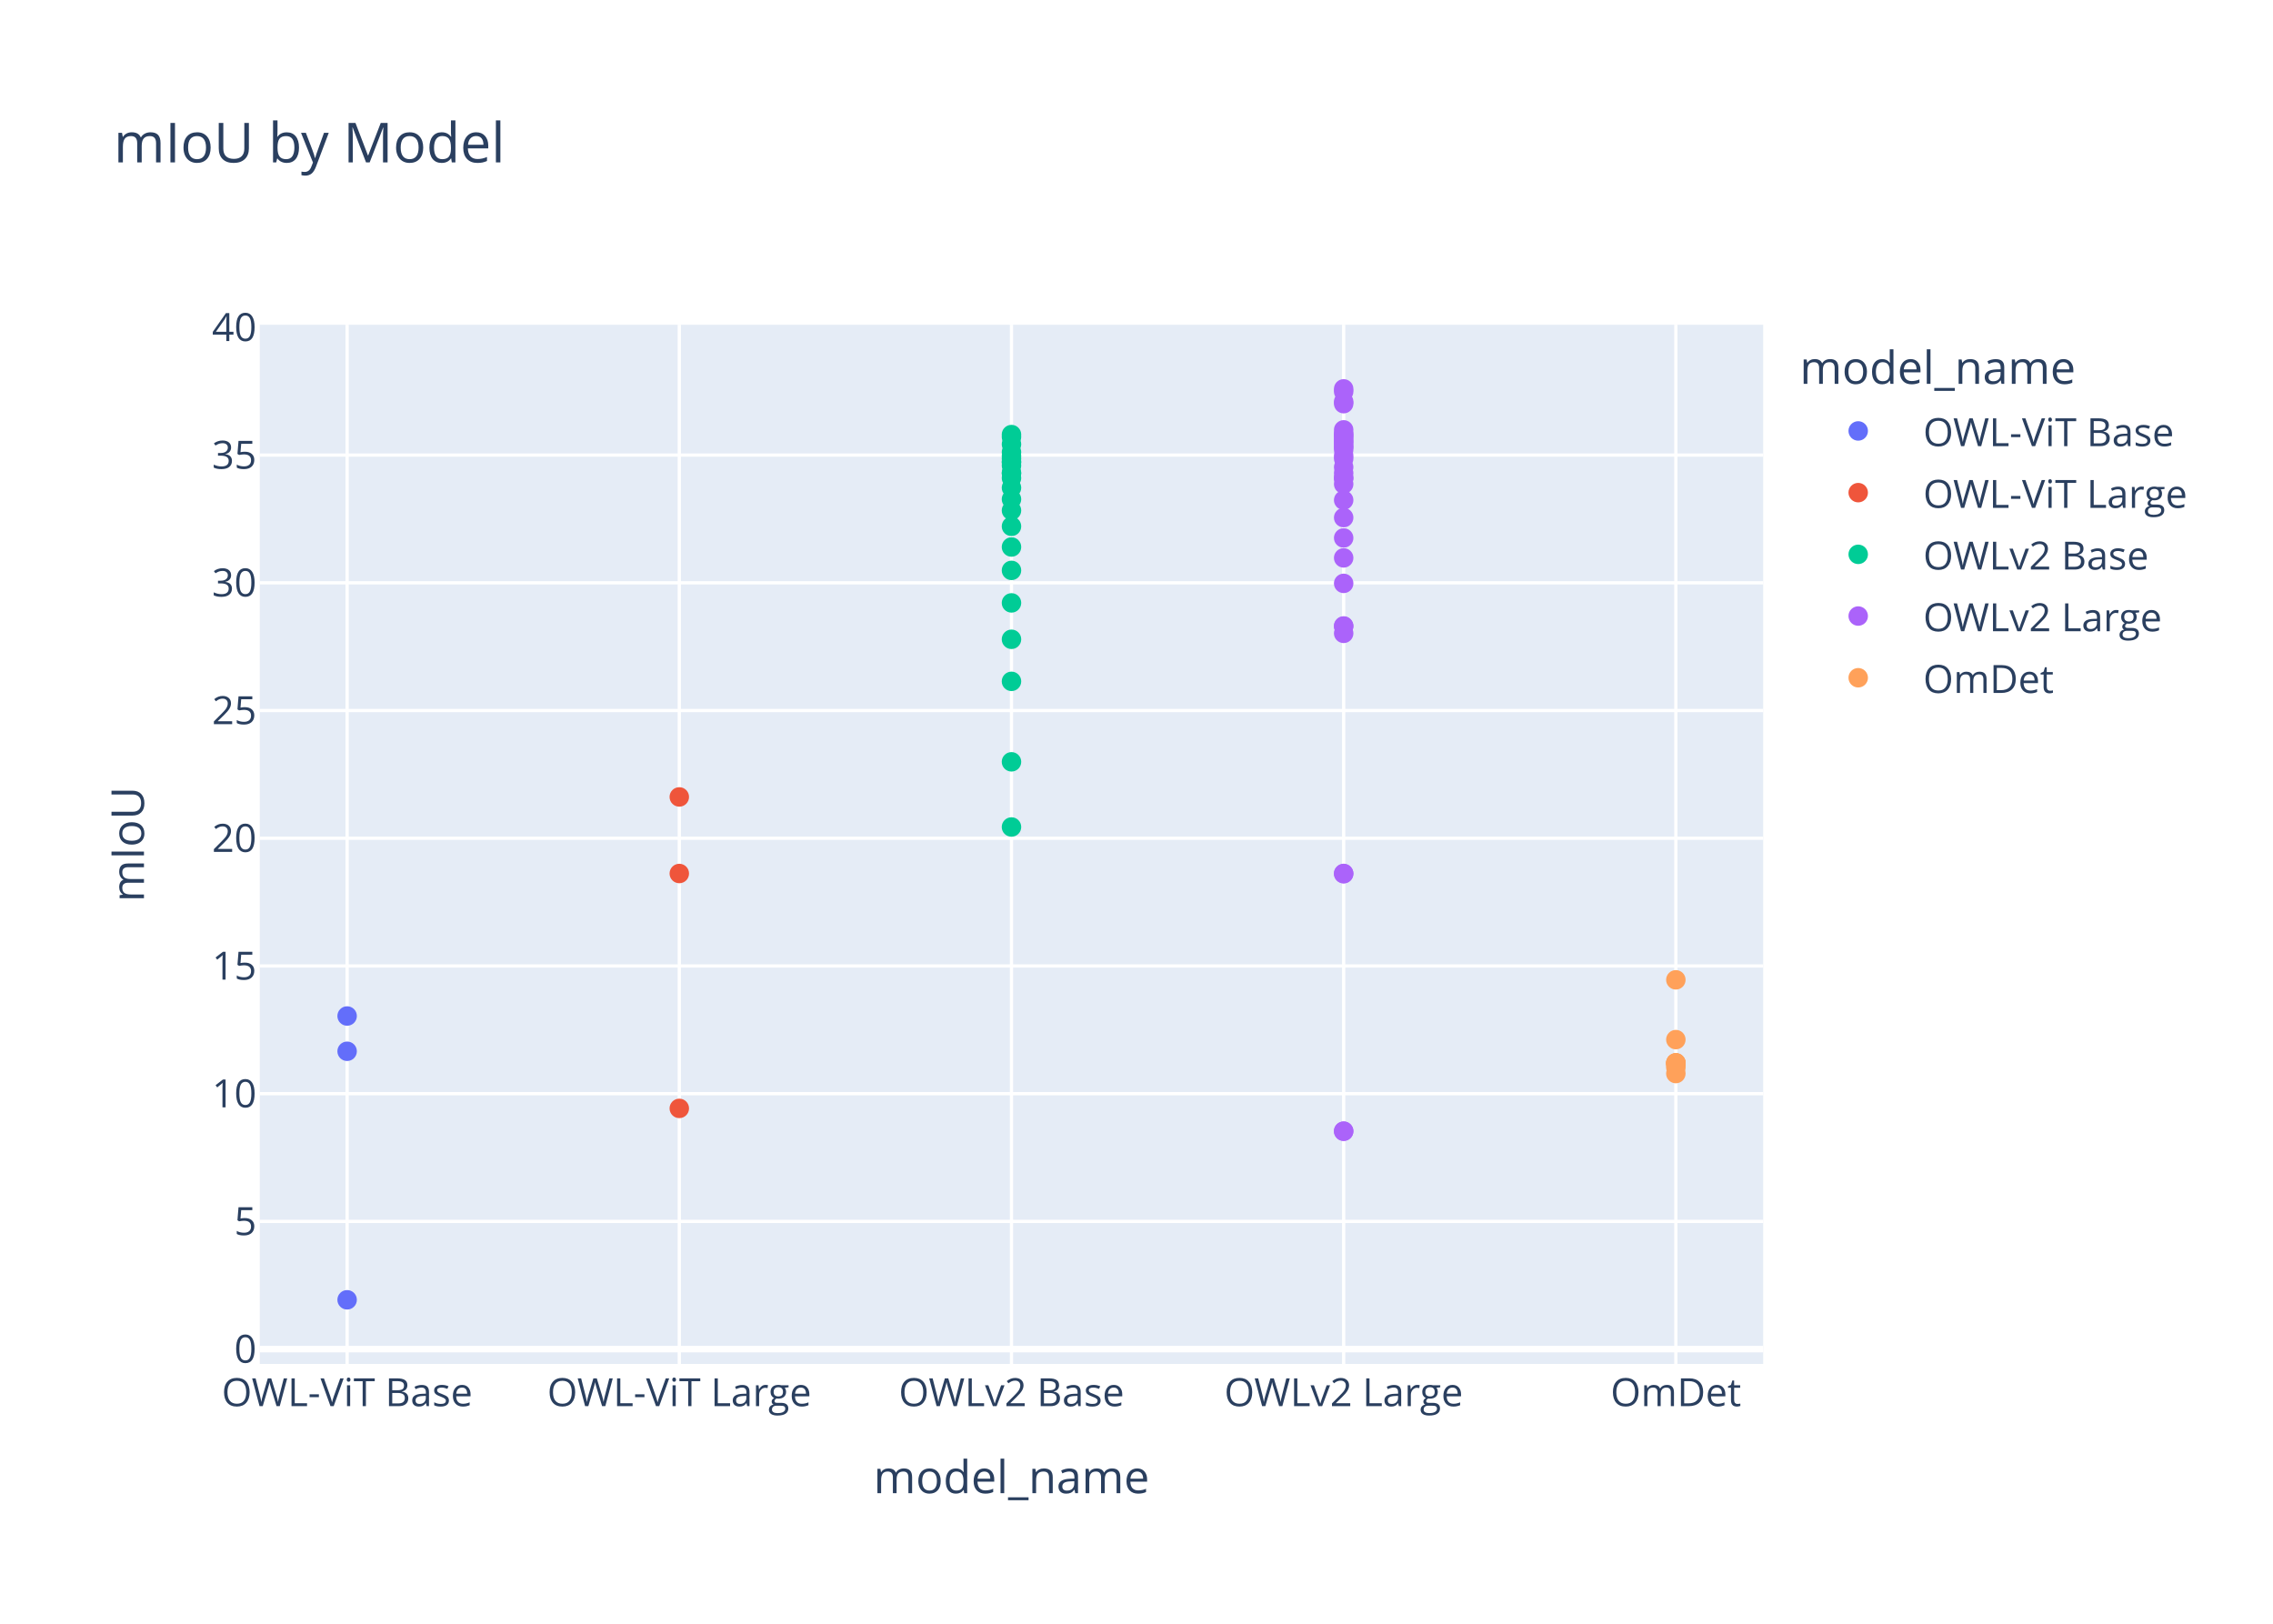
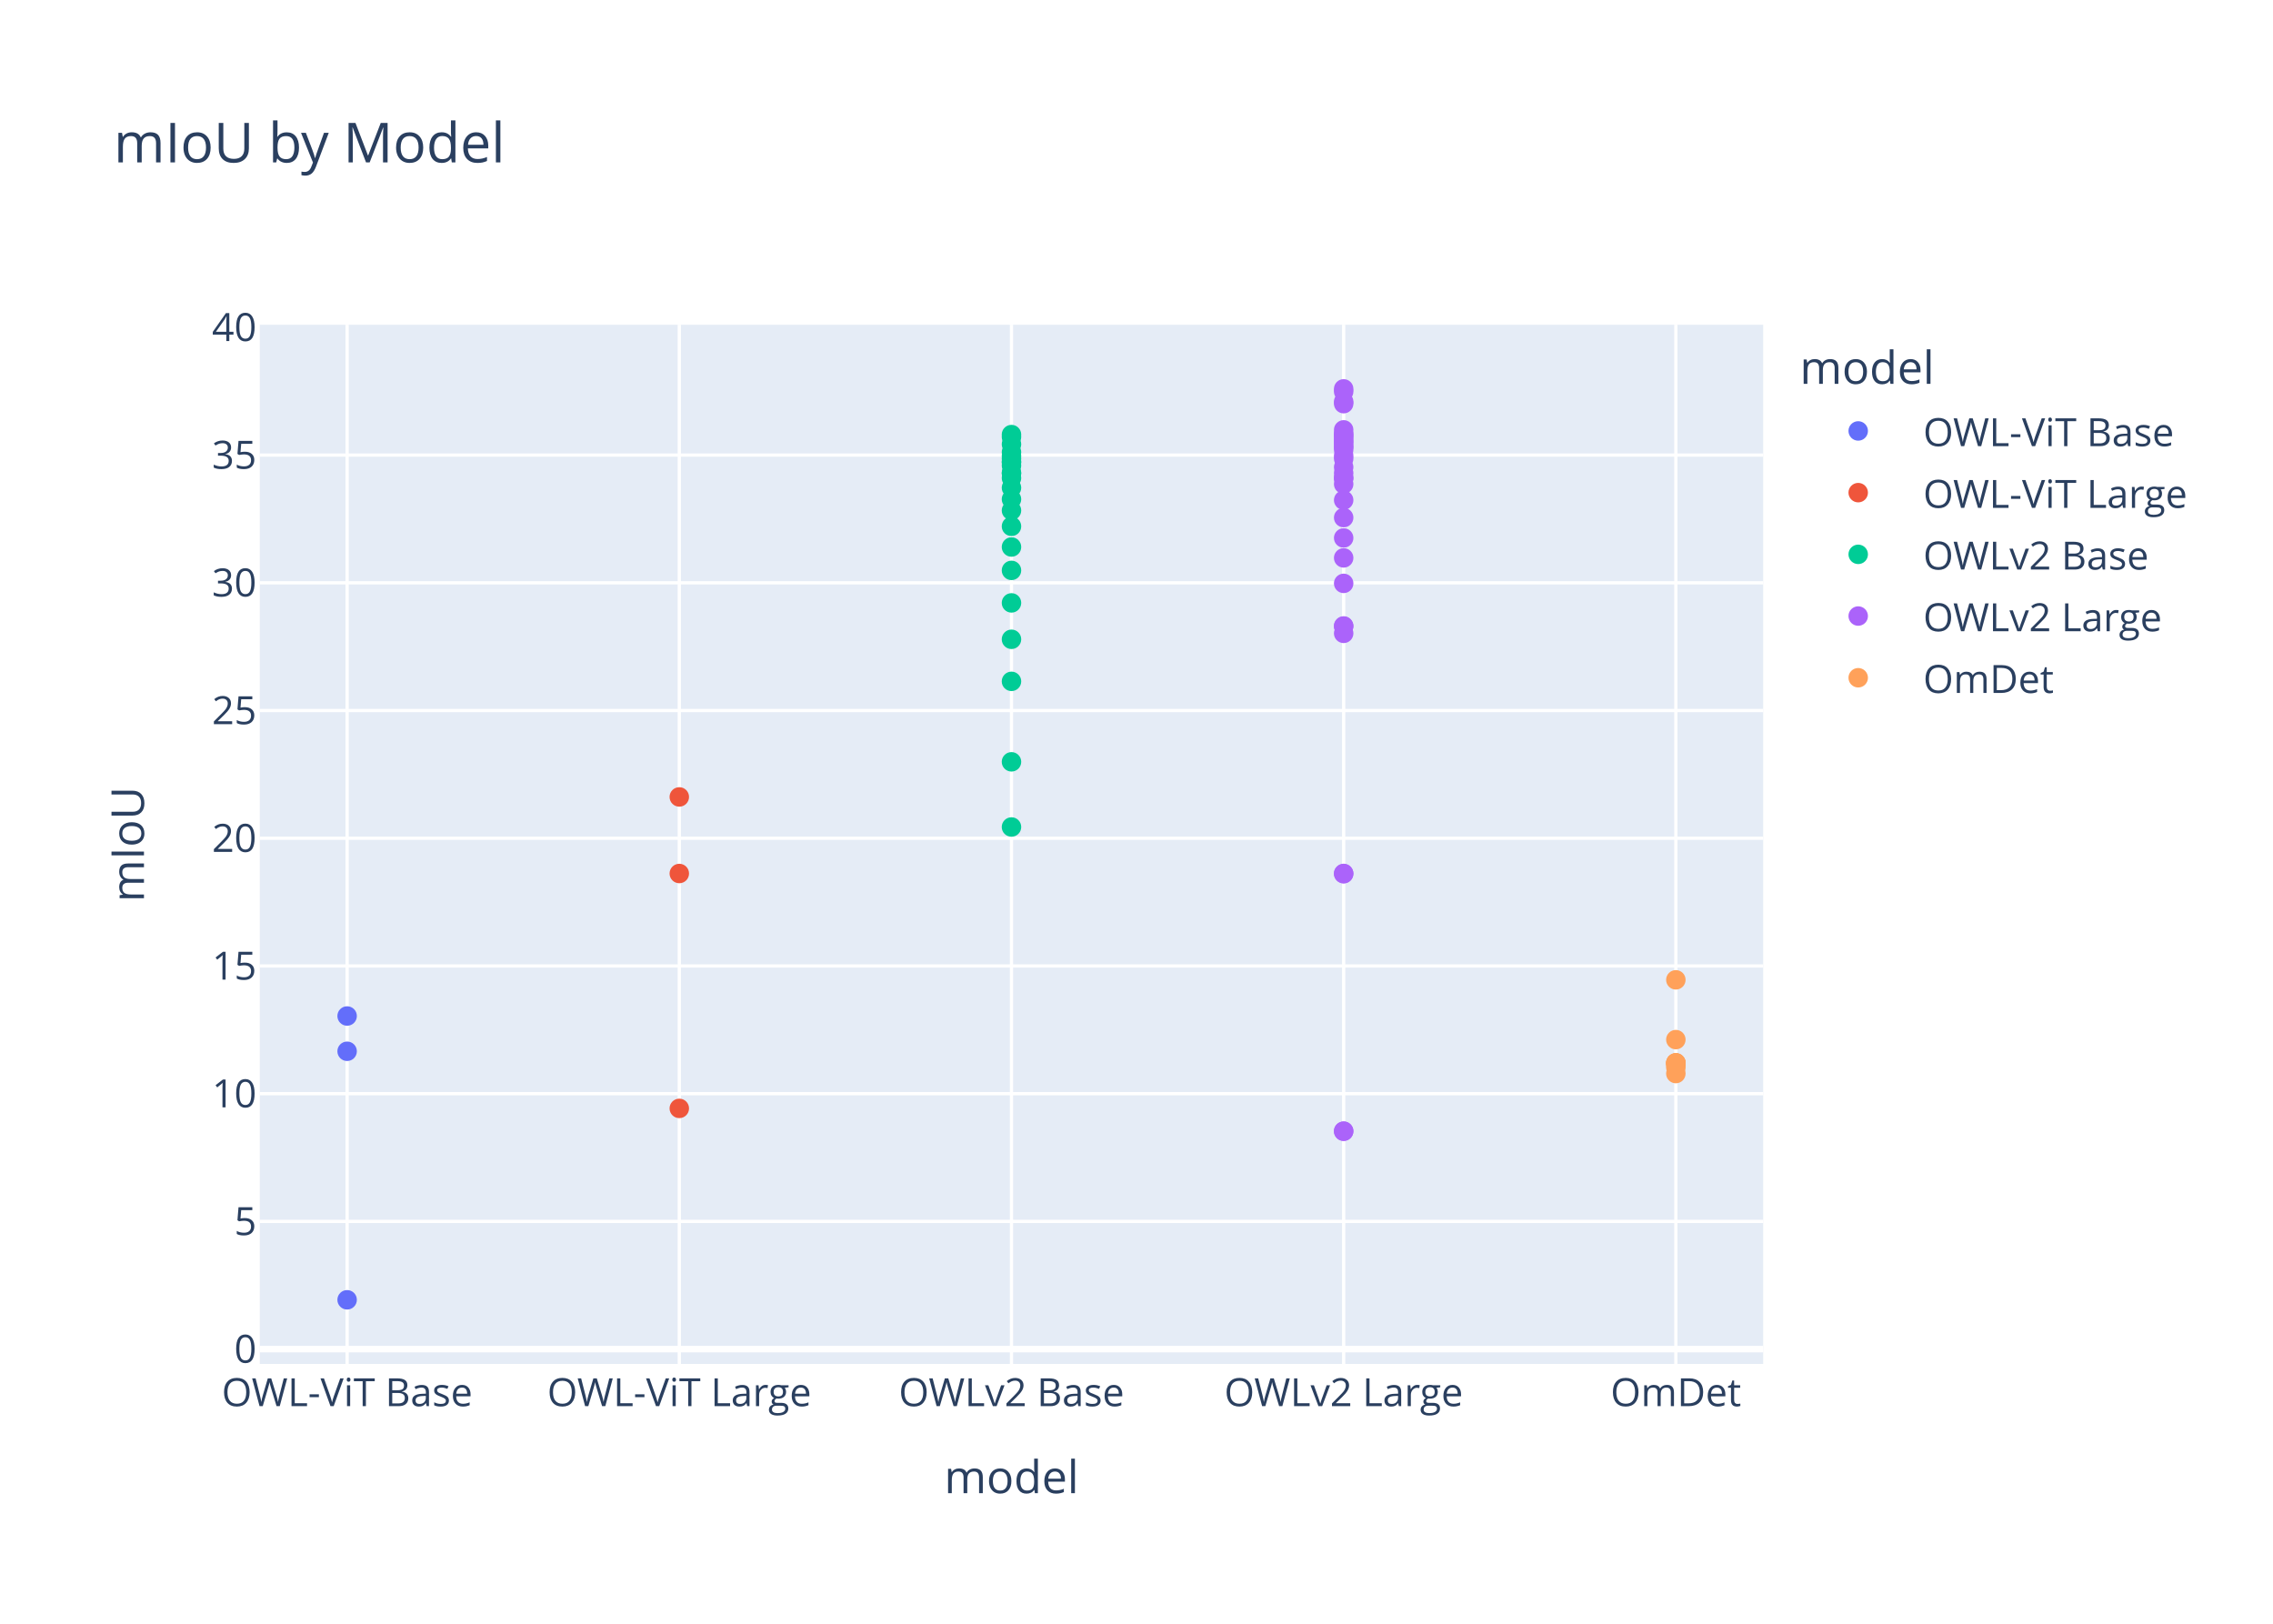
<svg xmlns="http://www.w3.org/2000/svg" class="main-svg" width="700" height="500" style="" viewBox="0 0 700 500">
  <rect x="0" y="0" width="700" height="500" style="fill: rgb(255, 255, 255); fill-opacity: 1;" />
-   <defs id="defs-02b552">
+   <defs id="defs-114b69">
    <g class="clips">
-       <clipPath id="clip02b552xyplot" class="plotclip">
+       <clipPath id="clip114b69xyplot" class="plotclip">
        <rect width="463" height="320" />
      </clipPath>
-       <clipPath class="axesclip" id="clip02b552x">
+       <clipPath class="axesclip" id="clip114b69x">
        <rect x="80" y="0" width="463" height="500" />
      </clipPath>
-       <clipPath class="axesclip" id="clip02b552y">
+       <clipPath class="axesclip" id="clip114b69y">
        <rect x="0" y="100" width="700" height="320" />
      </clipPath>
-       <clipPath class="axesclip" id="clip02b552xy">
+       <clipPath class="axesclip" id="clip114b69xy">
        <rect x="80" y="100" width="463" height="320" />
      </clipPath>
    </g>
    <g class="gradients" />
    <g class="patterns" />
  </defs>
  <g class="bglayer">
    <rect class="bg" x="80" y="100" width="463" height="320" style="fill: rgb(229, 236, 246); fill-opacity: 1; stroke-width: 0;" />
  </g>
  <g class="layer-below">
    <g class="imagelayer" />
    <g class="shapelayer" />
  </g>
  <g class="cartesianlayer">
    <g class="subplot xy">
      <g class="layer-subplot">
        <g class="shapelayer" />
        <g class="imagelayer" />
      </g>
      <g class="minor-gridlayer">
        <g class="x" />
        <g class="y" />
      </g>
      <g class="gridlayer">
        <g class="x">
          <path class="xgrid crisp" transform="translate(106.9,0)" d="M0,100v320" style="stroke: rgb(255, 255, 255); stroke-opacity: 1; stroke-width: 1px;" />
          <path class="xgrid crisp" transform="translate(209.2,0)" d="M0,100v320" style="stroke: rgb(255, 255, 255); stroke-opacity: 1; stroke-width: 1px;" />
          <path class="xgrid crisp" transform="translate(311.5,0)" d="M0,100v320" style="stroke: rgb(255, 255, 255); stroke-opacity: 1; stroke-width: 1px;" />
          <path class="xgrid crisp" transform="translate(413.8,0)" d="M0,100v320" style="stroke: rgb(255, 255, 255); stroke-opacity: 1; stroke-width: 1px;" />
          <path class="xgrid crisp" transform="translate(516.1,0)" d="M0,100v320" style="stroke: rgb(255, 255, 255); stroke-opacity: 1; stroke-width: 1px;" />
        </g>
        <g class="y">
          <path class="ygrid crisp" transform="translate(0,376.11)" d="M80,0h463" style="stroke: rgb(255, 255, 255); stroke-opacity: 1; stroke-width: 1px;" />
          <path class="ygrid crisp" transform="translate(0,336.78)" d="M80,0h463" style="stroke: rgb(255, 255, 255); stroke-opacity: 1; stroke-width: 1px;" />
          <path class="ygrid crisp" transform="translate(0,297.45)" d="M80,0h463" style="stroke: rgb(255, 255, 255); stroke-opacity: 1; stroke-width: 1px;" />
          <path class="ygrid crisp" transform="translate(0,258.12)" d="M80,0h463" style="stroke: rgb(255, 255, 255); stroke-opacity: 1; stroke-width: 1px;" />
          <path class="ygrid crisp" transform="translate(0,218.79)" d="M80,0h463" style="stroke: rgb(255, 255, 255); stroke-opacity: 1; stroke-width: 1px;" />
          <path class="ygrid crisp" transform="translate(0,179.46)" d="M80,0h463" style="stroke: rgb(255, 255, 255); stroke-opacity: 1; stroke-width: 1px;" />
          <path class="ygrid crisp" transform="translate(0,140.13)" d="M80,0h463" style="stroke: rgb(255, 255, 255); stroke-opacity: 1; stroke-width: 1px;" />
        </g>
      </g>
      <g class="zerolinelayer">
        <path class="yzl zl crisp" transform="translate(0,415.43)" d="M80,0h463" style="stroke: rgb(255, 255, 255); stroke-opacity: 1; stroke-width: 2px;" />
      </g>
      <g class="layer-between">
        <g class="shapelayer" />
        <g class="imagelayer" />
      </g>
      <path class="xlines-below" />
      <path class="ylines-below" />
      <g class="overlines-below" />
      <g class="xaxislayer-below" />
      <g class="yaxislayer-below" />
      <g class="overaxes-below" />
      <g class="overplot">
-         <g class="xy" transform="translate(80,100)" clip-path="url(#clip02b552xyplot)">
+         <g class="xy" transform="translate(80,100)" clip-path="url(#clip114b69xyplot)">
          <g class="scatterlayer mlayer">
-             <g class="trace scatter trace7d3983" style="stroke-miterlimit: 2; opacity: 1;">
+             <g class="trace scatter trace6b93f9" style="stroke-miterlimit: 2; opacity: 1;">
              <g class="fills" />
              <g class="errorbars" />
              <g class="lines" />
              <g class="points">
                <path class="point plotly-customdata" transform="translate(26.9,212.86)" d="M3,0A3,3 0 1,1 0,-3A3,3 0 0,1 3,0Z" style="opacity: 1; stroke-width: 0px; fill: rgb(99, 110, 250); fill-opacity: 1;" />
                <path class="point plotly-customdata" transform="translate(26.9,223.72)" d="M3,0A3,3 0 1,1 0,-3A3,3 0 0,1 3,0Z" style="opacity: 1; stroke-width: 0px; fill: rgb(99, 110, 250); fill-opacity: 1;" />
                <path class="point plotly-customdata" transform="translate(26.9,300.25)" d="M3,0A3,3 0 1,1 0,-3A3,3 0 0,1 3,0Z" style="opacity: 1; stroke-width: 0px; fill: rgb(99, 110, 250); fill-opacity: 1;" />
              </g>
              <g class="text" />
            </g>
-             <g class="trace scatter trace86d4c6" style="stroke-miterlimit: 2; opacity: 1;">
+             <g class="trace scatter trace4ff3df" style="stroke-miterlimit: 2; opacity: 1;">
              <g class="fills" />
              <g class="errorbars" />
              <g class="lines" />
              <g class="points">
                <path class="point plotly-customdata" transform="translate(129.2,145.4)" d="M3,0A3,3 0 1,1 0,-3A3,3 0 0,1 3,0Z" style="opacity: 1; stroke-width: 0px; fill: rgb(239, 85, 59); fill-opacity: 1;" />
                <path class="point plotly-customdata" transform="translate(129.2,168.98)" d="M3,0A3,3 0 1,1 0,-3A3,3 0 0,1 3,0Z" style="opacity: 1; stroke-width: 0px; fill: rgb(239, 85, 59); fill-opacity: 1;" />
                <path class="point plotly-customdata" transform="translate(129.2,241.31)" d="M3,0A3,3 0 1,1 0,-3A3,3 0 0,1 3,0Z" style="opacity: 1; stroke-width: 0px; fill: rgb(239, 85, 59); fill-opacity: 1;" />
              </g>
              <g class="text" />
            </g>
-             <g class="trace scatter trace7f581e" style="stroke-miterlimit: 2; opacity: 1;">
+             <g class="trace scatter tracebc1ac8" style="stroke-miterlimit: 2; opacity: 1;">
              <g class="fills" />
              <g class="errorbars" />
              <g class="lines" />
              <g class="points">
                <path class="point plotly-customdata" transform="translate(231.5,33.82)" d="M3,0A3,3 0 1,1 0,-3A3,3 0 0,1 3,0Z" style="opacity: 1; stroke-width: 0px; fill: rgb(0, 204, 150); fill-opacity: 1;" />
                <path class="point plotly-customdata" transform="translate(231.5,34.57)" d="M3,0A3,3 0 1,1 0,-3A3,3 0 0,1 3,0Z" style="opacity: 1; stroke-width: 0px; fill: rgb(0, 204, 150); fill-opacity: 1;" />
                <path class="point plotly-customdata" transform="translate(231.5,36.8)" d="M3,0A3,3 0 1,1 0,-3A3,3 0 0,1 3,0Z" style="opacity: 1; stroke-width: 0px; fill: rgb(0, 204, 150); fill-opacity: 1;" />
                <path class="point plotly-customdata" transform="translate(231.5,39.24)" d="M3,0A3,3 0 1,1 0,-3A3,3 0 0,1 3,0Z" style="opacity: 1; stroke-width: 0px; fill: rgb(0, 204, 150); fill-opacity: 1;" />
                <path class="point plotly-customdata" transform="translate(231.5,40.41)" d="M3,0A3,3 0 1,1 0,-3A3,3 0 0,1 3,0Z" style="opacity: 1; stroke-width: 0px; fill: rgb(0, 204, 150); fill-opacity: 1;" />
                <path class="point plotly-customdata" transform="translate(231.5,41.23)" d="M3,0A3,3 0 1,1 0,-3A3,3 0 0,1 3,0Z" style="opacity: 1; stroke-width: 0px; fill: rgb(0, 204, 150); fill-opacity: 1;" />
                <path class="point plotly-customdata" transform="translate(231.5,42.19)" d="M3,0A3,3 0 1,1 0,-3A3,3 0 0,1 3,0Z" style="opacity: 1; stroke-width: 0px; fill: rgb(0, 204, 150); fill-opacity: 1;" />
                <path class="point plotly-customdata" transform="translate(231.5,42.37)" d="M3,0A3,3 0 1,1 0,-3A3,3 0 0,1 3,0Z" style="opacity: 1; stroke-width: 0px; fill: rgb(0, 204, 150); fill-opacity: 1;" />
                <path class="point plotly-customdata" transform="translate(231.5,43.36)" d="M3,0A3,3 0 1,1 0,-3A3,3 0 0,1 3,0Z" style="opacity: 1; stroke-width: 0px; fill: rgb(0, 204, 150); fill-opacity: 1;" />
                <path class="point plotly-customdata" transform="translate(231.5,45.66)" d="M3,0A3,3 0 1,1 0,-3A3,3 0 0,1 3,0Z" style="opacity: 1; stroke-width: 0px; fill: rgb(0, 204, 150); fill-opacity: 1;" />
                <path class="point plotly-customdata" transform="translate(231.5,45.73)" d="M3,0A3,3 0 1,1 0,-3A3,3 0 0,1 3,0Z" style="opacity: 1; stroke-width: 0px; fill: rgb(0, 204, 150); fill-opacity: 1;" />
                <path class="point plotly-customdata" transform="translate(231.5,47.2)" d="M3,0A3,3 0 1,1 0,-3A3,3 0 0,1 3,0Z" style="opacity: 1; stroke-width: 0px; fill: rgb(0, 204, 150); fill-opacity: 1;" />
                <path class="point plotly-customdata" transform="translate(231.5,50.2)" d="M3,0A3,3 0 1,1 0,-3A3,3 0 0,1 3,0Z" style="opacity: 1; stroke-width: 0px; fill: rgb(0, 204, 150); fill-opacity: 1;" />
                <path class="point plotly-customdata" transform="translate(231.5,53.72)" d="M3,0A3,3 0 1,1 0,-3A3,3 0 0,1 3,0Z" style="opacity: 1; stroke-width: 0px; fill: rgb(0, 204, 150); fill-opacity: 1;" />
                <path class="point plotly-customdata" transform="translate(231.5,57.19)" d="M3,0A3,3 0 1,1 0,-3A3,3 0 0,1 3,0Z" style="opacity: 1; stroke-width: 0px; fill: rgb(0, 204, 150); fill-opacity: 1;" />
                <path class="point plotly-customdata" transform="translate(231.5,62.08)" d="M3,0A3,3 0 1,1 0,-3A3,3 0 0,1 3,0Z" style="opacity: 1; stroke-width: 0px; fill: rgb(0, 204, 150); fill-opacity: 1;" />
                <path class="point plotly-customdata" transform="translate(231.5,68.44)" d="M3,0A3,3 0 1,1 0,-3A3,3 0 0,1 3,0Z" style="opacity: 1; stroke-width: 0px; fill: rgb(0, 204, 150); fill-opacity: 1;" />
                <path class="point plotly-customdata" transform="translate(231.5,75.64)" d="M3,0A3,3 0 1,1 0,-3A3,3 0 0,1 3,0Z" style="opacity: 1; stroke-width: 0px; fill: rgb(0, 204, 150); fill-opacity: 1;" />
                <path class="point plotly-customdata" transform="translate(231.5,85.65)" d="M3,0A3,3 0 1,1 0,-3A3,3 0 0,1 3,0Z" style="opacity: 1; stroke-width: 0px; fill: rgb(0, 204, 150); fill-opacity: 1;" />
                <path class="point plotly-customdata" transform="translate(231.5,96.86)" d="M3,0A3,3 0 1,1 0,-3A3,3 0 0,1 3,0Z" style="opacity: 1; stroke-width: 0px; fill: rgb(0, 204, 150); fill-opacity: 1;" />
                <path class="point plotly-customdata" transform="translate(231.5,109.81)" d="M3,0A3,3 0 1,1 0,-3A3,3 0 0,1 3,0Z" style="opacity: 1; stroke-width: 0px; fill: rgb(0, 204, 150); fill-opacity: 1;" />
                <path class="point plotly-customdata" transform="translate(231.5,134.59)" d="M3,0A3,3 0 1,1 0,-3A3,3 0 0,1 3,0Z" style="opacity: 1; stroke-width: 0px; fill: rgb(0, 204, 150); fill-opacity: 1;" />
                <path class="point plotly-customdata" transform="translate(231.5,154.66)" d="M3,0A3,3 0 1,1 0,-3A3,3 0 0,1 3,0Z" style="opacity: 1; stroke-width: 0px; fill: rgb(0, 204, 150); fill-opacity: 1;" />
              </g>
              <g class="text" />
            </g>
-             <g class="trace scatter trace311d17" style="stroke-miterlimit: 2; opacity: 1;">
+             <g class="trace scatter trace222b21" style="stroke-miterlimit: 2; opacity: 1;">
              <g class="fills" />
              <g class="errorbars" />
              <g class="lines" />
              <g class="points">
                <path class="point plotly-customdata" transform="translate(333.8,19.75)" d="M3,0A3,3 0 1,1 0,-3A3,3 0 0,1 3,0Z" style="opacity: 1; stroke-width: 0px; fill: rgb(171, 99, 250); fill-opacity: 1;" />
                <path class="point plotly-customdata" transform="translate(333.8,20.59)" d="M3,0A3,3 0 1,1 0,-3A3,3 0 0,1 3,0Z" style="opacity: 1; stroke-width: 0px; fill: rgb(171, 99, 250); fill-opacity: 1;" />
                <path class="point plotly-customdata" transform="translate(333.8,23.69)" d="M3,0A3,3 0 1,1 0,-3A3,3 0 0,1 3,0Z" style="opacity: 1; stroke-width: 0px; fill: rgb(171, 99, 250); fill-opacity: 1;" />
                <path class="point plotly-customdata" transform="translate(333.8,24.3)" d="M3,0A3,3 0 1,1 0,-3A3,3 0 0,1 3,0Z" style="opacity: 1; stroke-width: 0px; fill: rgb(171, 99, 250); fill-opacity: 1;" />
                <path class="point plotly-customdata" transform="translate(333.8,32.37)" d="M3,0A3,3 0 1,1 0,-3A3,3 0 0,1 3,0Z" style="opacity: 1; stroke-width: 0px; fill: rgb(171, 99, 250); fill-opacity: 1;" />
                <path class="point plotly-customdata" transform="translate(333.8,33.64)" d="M3,0A3,3 0 1,1 0,-3A3,3 0 0,1 3,0Z" style="opacity: 1; stroke-width: 0px; fill: rgb(171, 99, 250); fill-opacity: 1;" />
                <path class="point plotly-customdata" transform="translate(333.8,33.76)" d="M3,0A3,3 0 1,1 0,-3A3,3 0 0,1 3,0Z" style="opacity: 1; stroke-width: 0px; fill: rgb(171, 99, 250); fill-opacity: 1;" />
                <path class="point plotly-customdata" transform="translate(333.8,34.61)" d="M3,0A3,3 0 1,1 0,-3A3,3 0 0,1 3,0Z" style="opacity: 1; stroke-width: 0px; fill: rgb(171, 99, 250); fill-opacity: 1;" />
                <path class="point plotly-customdata" transform="translate(333.8,35.05)" d="M3,0A3,3 0 1,1 0,-3A3,3 0 0,1 3,0Z" style="opacity: 1; stroke-width: 0px; fill: rgb(171, 99, 250); fill-opacity: 1;" />
                <path class="point plotly-customdata" transform="translate(333.8,36.08)" d="M3,0A3,3 0 1,1 0,-3A3,3 0 0,1 3,0Z" style="opacity: 1; stroke-width: 0px; fill: rgb(171, 99, 250); fill-opacity: 1;" />
                <path class="point plotly-customdata" transform="translate(333.8,36.15)" d="M3,0A3,3 0 1,1 0,-3A3,3 0 0,1 3,0Z" style="opacity: 1; stroke-width: 0px; fill: rgb(171, 99, 250); fill-opacity: 1;" />
                <path class="point plotly-customdata" transform="translate(333.8,37.37)" d="M3,0A3,3 0 1,1 0,-3A3,3 0 0,1 3,0Z" style="opacity: 1; stroke-width: 0px; fill: rgb(171, 99, 250); fill-opacity: 1;" />
                <path class="point plotly-customdata" transform="translate(333.8,37.54)" d="M3,0A3,3 0 1,1 0,-3A3,3 0 0,1 3,0Z" style="opacity: 1; stroke-width: 0px; fill: rgb(171, 99, 250); fill-opacity: 1;" />
                <path class="point plotly-customdata" transform="translate(333.8,38.49)" d="M3,0A3,3 0 1,1 0,-3A3,3 0 0,1 3,0Z" style="opacity: 1; stroke-width: 0px; fill: rgb(171, 99, 250); fill-opacity: 1;" />
                <path class="point plotly-customdata" transform="translate(333.8,40.3)" d="M3,0A3,3 0 1,1 0,-3A3,3 0 0,1 3,0Z" style="opacity: 1; stroke-width: 0px; fill: rgb(171, 99, 250); fill-opacity: 1;" />
                <path class="point plotly-customdata" transform="translate(333.8,41.26)" d="M3,0A3,3 0 1,1 0,-3A3,3 0 0,1 3,0Z" style="opacity: 1; stroke-width: 0px; fill: rgb(171, 99, 250); fill-opacity: 1;" />
                <path class="point plotly-customdata" transform="translate(333.8,43.86)" d="M3,0A3,3 0 1,1 0,-3A3,3 0 0,1 3,0Z" style="opacity: 1; stroke-width: 0px; fill: rgb(171, 99, 250); fill-opacity: 1;" />
                <path class="point plotly-customdata" transform="translate(333.8,45.68)" d="M3,0A3,3 0 1,1 0,-3A3,3 0 0,1 3,0Z" style="opacity: 1; stroke-width: 0px; fill: rgb(171, 99, 250); fill-opacity: 1;" />
                <path class="point plotly-customdata" transform="translate(333.8,47.12)" d="M3,0A3,3 0 1,1 0,-3A3,3 0 0,1 3,0Z" style="opacity: 1; stroke-width: 0px; fill: rgb(171, 99, 250); fill-opacity: 1;" />
                <path class="point plotly-customdata" transform="translate(333.8,47.33)" d="M3,0A3,3 0 1,1 0,-3A3,3 0 0,1 3,0Z" style="opacity: 1; stroke-width: 0px; fill: rgb(171, 99, 250); fill-opacity: 1;" />
                <path class="point plotly-customdata" transform="translate(333.8,49.07)" d="M3,0A3,3 0 1,1 0,-3A3,3 0 0,1 3,0Z" style="opacity: 1; stroke-width: 0px; fill: rgb(171, 99, 250); fill-opacity: 1;" />
                <path class="point plotly-customdata" transform="translate(333.8,54.01)" d="M3,0A3,3 0 1,1 0,-3A3,3 0 0,1 3,0Z" style="opacity: 1; stroke-width: 0px; fill: rgb(171, 99, 250); fill-opacity: 1;" />
                <path class="point plotly-customdata" transform="translate(333.8,59.39)" d="M3,0A3,3 0 1,1 0,-3A3,3 0 0,1 3,0Z" style="opacity: 1; stroke-width: 0px; fill: rgb(171, 99, 250); fill-opacity: 1;" />
                <path class="point plotly-customdata" transform="translate(333.8,65.65)" d="M3,0A3,3 0 1,1 0,-3A3,3 0 0,1 3,0Z" style="opacity: 1; stroke-width: 0px; fill: rgb(171, 99, 250); fill-opacity: 1;" />
                <path class="point plotly-customdata" transform="translate(333.8,71.79)" d="M3,0A3,3 0 1,1 0,-3A3,3 0 0,1 3,0Z" style="opacity: 1; stroke-width: 0px; fill: rgb(171, 99, 250); fill-opacity: 1;" />
                <path class="point plotly-customdata" transform="translate(333.8,79.64)" d="M3,0A3,3 0 1,1 0,-3A3,3 0 0,1 3,0Z" style="opacity: 1; stroke-width: 0px; fill: rgb(171, 99, 250); fill-opacity: 1;" />
                <path class="point plotly-customdata" transform="translate(333.8,92.75)" d="M3,0A3,3 0 1,1 0,-3A3,3 0 0,1 3,0Z" style="opacity: 1; stroke-width: 0px; fill: rgb(171, 99, 250); fill-opacity: 1;" />
                <path class="point plotly-customdata" transform="translate(333.8,92.86)" d="M3,0A3,3 0 1,1 0,-3A3,3 0 0,1 3,0Z" style="opacity: 1; stroke-width: 0px; fill: rgb(171, 99, 250); fill-opacity: 1;" />
                <path class="point plotly-customdata" transform="translate(333.8,95.03)" d="M3,0A3,3 0 1,1 0,-3A3,3 0 0,1 3,0Z" style="opacity: 1; stroke-width: 0px; fill: rgb(171, 99, 250); fill-opacity: 1;" />
                <path class="point plotly-customdata" transform="translate(333.8,168.96)" d="M3,0A3,3 0 1,1 0,-3A3,3 0 0,1 3,0Z" style="opacity: 1; stroke-width: 0px; fill: rgb(171, 99, 250); fill-opacity: 1;" />
                <path class="point plotly-customdata" transform="translate(333.8,169.06)" d="M3,0A3,3 0 1,1 0,-3A3,3 0 0,1 3,0Z" style="opacity: 1; stroke-width: 0px; fill: rgb(171, 99, 250); fill-opacity: 1;" />
                <path class="point plotly-customdata" transform="translate(333.8,248.33)" d="M3,0A3,3 0 1,1 0,-3A3,3 0 0,1 3,0Z" style="opacity: 1; stroke-width: 0px; fill: rgb(171, 99, 250); fill-opacity: 1;" />
                <path class="point plotly-customdata" transform="translate(333.8,248.33)" d="M3,0A3,3 0 1,1 0,-3A3,3 0 0,1 3,0Z" style="opacity: 1; stroke-width: 0px; fill: rgb(171, 99, 250); fill-opacity: 1;" />
              </g>
              <g class="text" />
            </g>
-             <g class="trace scatter tracecdc0a2" style="stroke-miterlimit: 2; opacity: 1;">
+             <g class="trace scatter tracedeb395" style="stroke-miterlimit: 2; opacity: 1;">
              <g class="fills" />
              <g class="errorbars" />
              <g class="lines" />
              <g class="points">
                <path class="point plotly-customdata" transform="translate(436.1,201.72)" d="M3,0A3,3 0 1,1 0,-3A3,3 0 0,1 3,0Z" style="opacity: 1; stroke-width: 0px; fill: rgb(255, 161, 90); fill-opacity: 1;" />
                <path class="point plotly-customdata" transform="translate(436.1,220.13)" d="M3,0A3,3 0 1,1 0,-3A3,3 0 0,1 3,0Z" style="opacity: 1; stroke-width: 0px; fill: rgb(255, 161, 90); fill-opacity: 1;" />
                <path class="point plotly-customdata" transform="translate(436.1,227.25)" d="M3,0A3,3 0 1,1 0,-3A3,3 0 0,1 3,0Z" style="opacity: 1; stroke-width: 0px; fill: rgb(255, 161, 90); fill-opacity: 1;" />
                <path class="point plotly-customdata" transform="translate(436.1,227.34)" d="M3,0A3,3 0 1,1 0,-3A3,3 0 0,1 3,0Z" style="opacity: 1; stroke-width: 0px; fill: rgb(255, 161, 90); fill-opacity: 1;" />
                <path class="point plotly-customdata" transform="translate(436.1,227.34)" d="M3,0A3,3 0 1,1 0,-3A3,3 0 0,1 3,0Z" style="opacity: 1; stroke-width: 0px; fill: rgb(255, 161, 90); fill-opacity: 1;" />
                <path class="point plotly-customdata" transform="translate(436.1,227.36)" d="M3,0A3,3 0 1,1 0,-3A3,3 0 0,1 3,0Z" style="opacity: 1; stroke-width: 0px; fill: rgb(255, 161, 90); fill-opacity: 1;" />
                <path class="point plotly-customdata" transform="translate(436.1,227.96)" d="M3,0A3,3 0 1,1 0,-3A3,3 0 0,1 3,0Z" style="opacity: 1; stroke-width: 0px; fill: rgb(255, 161, 90); fill-opacity: 1;" />
                <path class="point plotly-customdata" transform="translate(436.1,228.74)" d="M3,0A3,3 0 1,1 0,-3A3,3 0 0,1 3,0Z" style="opacity: 1; stroke-width: 0px; fill: rgb(255, 161, 90); fill-opacity: 1;" />
                <path class="point plotly-customdata" transform="translate(436.1,230.58)" d="M3,0A3,3 0 1,1 0,-3A3,3 0 0,1 3,0Z" style="opacity: 1; stroke-width: 0px; fill: rgb(255, 161, 90); fill-opacity: 1;" />
              </g>
              <g class="text" />
            </g>
          </g>
        </g>
      </g>
      <path class="xlines-above crisp" d="M0,0" style="fill: none;" />
      <path class="ylines-above crisp" d="M0,0" style="fill: none;" />
      <g class="overlines-above" />
      <g class="xaxislayer-above">
        <g class="xtick">
          <text text-anchor="middle" x="0" y="433" transform="translate(106.9,0)" style="font-family: 'Open Sans', verdana, arial, sans-serif; font-size: 12px; fill: rgb(42, 63, 95); fill-opacity: 1; white-space: pre; opacity: 1;">OWL-ViT Base</text>
        </g>
        <g class="xtick">
          <text text-anchor="middle" x="0" y="433" transform="translate(209.2,0)" style="font-family: 'Open Sans', verdana, arial, sans-serif; font-size: 12px; fill: rgb(42, 63, 95); fill-opacity: 1; white-space: pre; opacity: 1;">OWL-ViT Large</text>
        </g>
        <g class="xtick">
          <text text-anchor="middle" x="0" y="433" transform="translate(311.5,0)" style="font-family: 'Open Sans', verdana, arial, sans-serif; font-size: 12px; fill: rgb(42, 63, 95); fill-opacity: 1; white-space: pre; opacity: 1;">OWLv2 Base</text>
        </g>
        <g class="xtick">
          <text text-anchor="middle" x="0" y="433" transform="translate(413.8,0)" style="font-family: 'Open Sans', verdana, arial, sans-serif; font-size: 12px; fill: rgb(42, 63, 95); fill-opacity: 1; white-space: pre; opacity: 1;">OWLv2 Large</text>
        </g>
        <g class="xtick">
          <text text-anchor="middle" x="0" y="433" transform="translate(516.1,0)" style="font-family: 'Open Sans', verdana, arial, sans-serif; font-size: 12px; fill: rgb(42, 63, 95); fill-opacity: 1; white-space: pre; opacity: 1;">OmDet</text>
        </g>
      </g>
      <g class="yaxislayer-above">
        <g class="ytick">
          <text text-anchor="end" x="79" y="4.2" transform="translate(0,415.43)" style="font-family: 'Open Sans', verdana, arial, sans-serif; font-size: 12px; fill: rgb(42, 63, 95); fill-opacity: 1; white-space: pre; opacity: 1;">0</text>
        </g>
        <g class="ytick">
          <text text-anchor="end" x="79" y="4.2" style="font-family: 'Open Sans', verdana, arial, sans-serif; font-size: 12px; fill: rgb(42, 63, 95); fill-opacity: 1; white-space: pre; opacity: 1;" transform="translate(0,376.11)">5</text>
        </g>
        <g class="ytick">
          <text text-anchor="end" x="79" y="4.2" style="font-family: 'Open Sans', verdana, arial, sans-serif; font-size: 12px; fill: rgb(42, 63, 95); fill-opacity: 1; white-space: pre; opacity: 1;" transform="translate(0,336.78)">10</text>
        </g>
        <g class="ytick">
          <text text-anchor="end" x="79" y="4.2" style="font-family: 'Open Sans', verdana, arial, sans-serif; font-size: 12px; fill: rgb(42, 63, 95); fill-opacity: 1; white-space: pre; opacity: 1;" transform="translate(0,297.45)">15</text>
        </g>
        <g class="ytick">
          <text text-anchor="end" x="79" y="4.2" style="font-family: 'Open Sans', verdana, arial, sans-serif; font-size: 12px; fill: rgb(42, 63, 95); fill-opacity: 1; white-space: pre; opacity: 1;" transform="translate(0,258.12)">20</text>
        </g>
        <g class="ytick">
          <text text-anchor="end" x="79" y="4.2" style="font-family: 'Open Sans', verdana, arial, sans-serif; font-size: 12px; fill: rgb(42, 63, 95); fill-opacity: 1; white-space: pre; opacity: 1;" transform="translate(0,218.79)">25</text>
        </g>
        <g class="ytick">
          <text text-anchor="end" x="79" y="4.2" style="font-family: 'Open Sans', verdana, arial, sans-serif; font-size: 12px; fill: rgb(42, 63, 95); fill-opacity: 1; white-space: pre; opacity: 1;" transform="translate(0,179.46)">30</text>
        </g>
        <g class="ytick">
          <text text-anchor="end" x="79" y="4.2" style="font-family: 'Open Sans', verdana, arial, sans-serif; font-size: 12px; fill: rgb(42, 63, 95); fill-opacity: 1; white-space: pre; opacity: 1;" transform="translate(0,140.13)">35</text>
        </g>
        <g class="ytick">
          <text text-anchor="end" x="79" y="4.2" style="font-family: 'Open Sans', verdana, arial, sans-serif; font-size: 12px; fill: rgb(42, 63, 95); fill-opacity: 1; white-space: pre; opacity: 1;" transform="translate(0,100.81)">40</text>
        </g>
      </g>
      <g class="overaxes-above" />
    </g>
  </g>
  <g class="polarlayer" />
  <g class="smithlayer" />
  <g class="ternarylayer" />
  <g class="geolayer" />
  <g class="funnelarealayer" />
  <g class="pielayer" />
  <g class="iciclelayer" />
  <g class="treemaplayer" />
  <g class="sunburstlayer" />
  <g class="glimages" />
-   <defs id="topdefs-02b552">
+   <defs id="topdefs-114b69">
    <g class="clips" />
-     <clipPath id="legend02b552">
+     <clipPath id="legend114b69">
      <rect width="136" height="124" x="0" y="0" />
    </clipPath>
  </defs>
  <g class="layer-above">
    <g class="imagelayer" />
    <g class="shapelayer" />
  </g>
  <g class="infolayer">
    <g class="legend" pointer-events="all" transform="translate(552.26,100)">
      <rect class="bg" shape-rendering="crispEdges" style="stroke: rgb(68, 68, 68); stroke-opacity: 1; fill: rgb(255, 255, 255); fill-opacity: 1; stroke-width: 0px;" width="136" height="124" x="0" y="0" />
-       <g class="scrollbox" transform="" clip-path="url(#legend02b552)">
-         <text class="legendtitletext" text-anchor="start" x="2" y="18.2" style="font-family: 'Open Sans', verdana, arial, sans-serif; font-size: 14px; fill: rgb(42, 63, 95); fill-opacity: 1; white-space: pre;">model_name</text>
+       <g class="scrollbox" transform="" clip-path="url(#legend114b69)">
+         <text class="legendtitletext" text-anchor="start" x="2" y="18.2" style="font-family: 'Open Sans', verdana, arial, sans-serif; font-size: 14px; fill: rgb(42, 63, 95); fill-opacity: 1; white-space: pre;">model</text>
        <g class="groups" transform="">
          <g class="traces" transform="translate(0,32.7)" style="opacity: 1;">
            <text class="legendtext" text-anchor="start" x="40" y="4.68" style="font-family: 'Open Sans', verdana, arial, sans-serif; font-size: 12px; fill: rgb(42, 63, 95); fill-opacity: 1; white-space: pre;">OWL-ViT Base</text>
            <g class="layers" style="opacity: 1;">
              <g class="legendfill" />
              <g class="legendlines" />
              <g class="legendsymbols">
                <g class="legendpoints">
                  <path class="scatterpts" transform="translate(20,0)" d="M3,0A3,3 0 1,1 0,-3A3,3 0 0,1 3,0Z" style="opacity: 1; stroke-width: 0px; fill: rgb(99, 110, 250); fill-opacity: 1;" />
                </g>
              </g>
            </g>
            <rect class="legendtoggle" x="0" y="-9.5" width="130.188" height="19" style="fill: rgb(0, 0, 0); fill-opacity: 0;" />
          </g>
        </g>
        <g class="groups" transform="">
          <g class="traces" transform="translate(0,51.7)" style="opacity: 1;">
            <text class="legendtext" text-anchor="start" x="40" y="4.68" style="font-family: 'Open Sans', verdana, arial, sans-serif; font-size: 12px; fill: rgb(42, 63, 95); fill-opacity: 1; white-space: pre;">OWL-ViT Large</text>
            <g class="layers" style="opacity: 1;">
              <g class="legendfill" />
              <g class="legendlines" />
              <g class="legendsymbols">
                <g class="legendpoints">
                  <path class="scatterpts" transform="translate(20,0)" d="M3,0A3,3 0 1,1 0,-3A3,3 0 0,1 3,0Z" style="opacity: 1; stroke-width: 0px; fill: rgb(239, 85, 59); fill-opacity: 1;" />
                </g>
              </g>
            </g>
            <rect class="legendtoggle" x="0" y="-9.5" width="130.188" height="19" style="fill: rgb(0, 0, 0); fill-opacity: 0;" />
          </g>
        </g>
        <g class="groups" transform="">
          <g class="traces" transform="translate(0,70.7)" style="opacity: 1;">
            <text class="legendtext" text-anchor="start" x="40" y="4.68" style="font-family: 'Open Sans', verdana, arial, sans-serif; font-size: 12px; fill: rgb(42, 63, 95); fill-opacity: 1; white-space: pre;">OWLv2 Base</text>
            <g class="layers" style="opacity: 1;">
              <g class="legendfill" />
              <g class="legendlines" />
              <g class="legendsymbols">
                <g class="legendpoints">
                  <path class="scatterpts" transform="translate(20,0)" d="M3,0A3,3 0 1,1 0,-3A3,3 0 0,1 3,0Z" style="opacity: 1; stroke-width: 0px; fill: rgb(0, 204, 150); fill-opacity: 1;" />
                </g>
              </g>
            </g>
            <rect class="legendtoggle" x="0" y="-9.5" width="130.188" height="19" style="fill: rgb(0, 0, 0); fill-opacity: 0;" />
          </g>
        </g>
        <g class="groups" transform="">
          <g class="traces" transform="translate(0,89.7)" style="opacity: 1;">
            <text class="legendtext" text-anchor="start" x="40" y="4.68" style="font-family: 'Open Sans', verdana, arial, sans-serif; font-size: 12px; fill: rgb(42, 63, 95); fill-opacity: 1; white-space: pre;">OWLv2 Large</text>
            <g class="layers" style="opacity: 1;">
              <g class="legendfill" />
              <g class="legendlines" />
              <g class="legendsymbols">
                <g class="legendpoints">
                  <path class="scatterpts" transform="translate(20,0)" d="M3,0A3,3 0 1,1 0,-3A3,3 0 0,1 3,0Z" style="opacity: 1; stroke-width: 0px; fill: rgb(171, 99, 250); fill-opacity: 1;" />
                </g>
              </g>
            </g>
            <rect class="legendtoggle" x="0" y="-9.5" width="130.188" height="19" style="fill: rgb(0, 0, 0); fill-opacity: 0;" />
          </g>
        </g>
        <g class="groups" transform="">
          <g class="traces" transform="translate(0,108.7)" style="opacity: 1;">
            <text class="legendtext" text-anchor="start" x="40" y="4.68" style="font-family: 'Open Sans', verdana, arial, sans-serif; font-size: 12px; fill: rgb(42, 63, 95); fill-opacity: 1; white-space: pre;">OmDet</text>
            <g class="layers" style="opacity: 1;">
              <g class="legendfill" />
              <g class="legendlines" />
              <g class="legendsymbols">
                <g class="legendpoints">
                  <path class="scatterpts" transform="translate(20,0)" d="M3,0A3,3 0 1,1 0,-3A3,3 0 0,1 3,0Z" style="opacity: 1; stroke-width: 0px; fill: rgb(255, 161, 90); fill-opacity: 1;" />
                </g>
              </g>
            </g>
            <rect class="legendtoggle" x="0" y="-9.5" width="130.188" height="19" style="fill: rgb(0, 0, 0); fill-opacity: 0;" />
          </g>
        </g>
      </g>
      <rect class="scrollbar" rx="20" ry="3" width="0" height="0" style="fill: rgb(128, 139, 164); fill-opacity: 1;" x="0" y="0" />
    </g>
    <g class="g-gtitle">
      <text class="gtitle" x="35" y="50" text-anchor="start" dy="0em" style="opacity: 1; font-family: 'Open Sans', verdana, arial, sans-serif; font-size: 17px; fill: rgb(42, 63, 95); fill-opacity: 1; white-space: pre;">mIoU by Model</text>
    </g>
    <g class="g-xtitle">
-       <text class="xtitle" x="311.5" y="459.8" text-anchor="middle" style="opacity: 1; font-family: 'Open Sans', verdana, arial, sans-serif; font-size: 14px; fill: rgb(42, 63, 95); fill-opacity: 1; white-space: pre;">model_name</text>
+       <text class="xtitle" x="311.5" y="459.8" text-anchor="middle" style="opacity: 1; font-family: 'Open Sans', verdana, arial, sans-serif; font-size: 14px; fill: rgb(42, 63, 95); fill-opacity: 1; white-space: pre;">model</text>
    </g>
    <g class="g-ytitle">
      <text class="ytitle" transform="rotate(-90,44.33438,260)" x="44.334" y="260" text-anchor="middle" style="opacity: 1; font-family: 'Open Sans', verdana, arial, sans-serif; font-size: 14px; fill: rgb(42, 63, 95); fill-opacity: 1; white-space: pre;">mIoU</text>
    </g>
  </g>
</svg>
